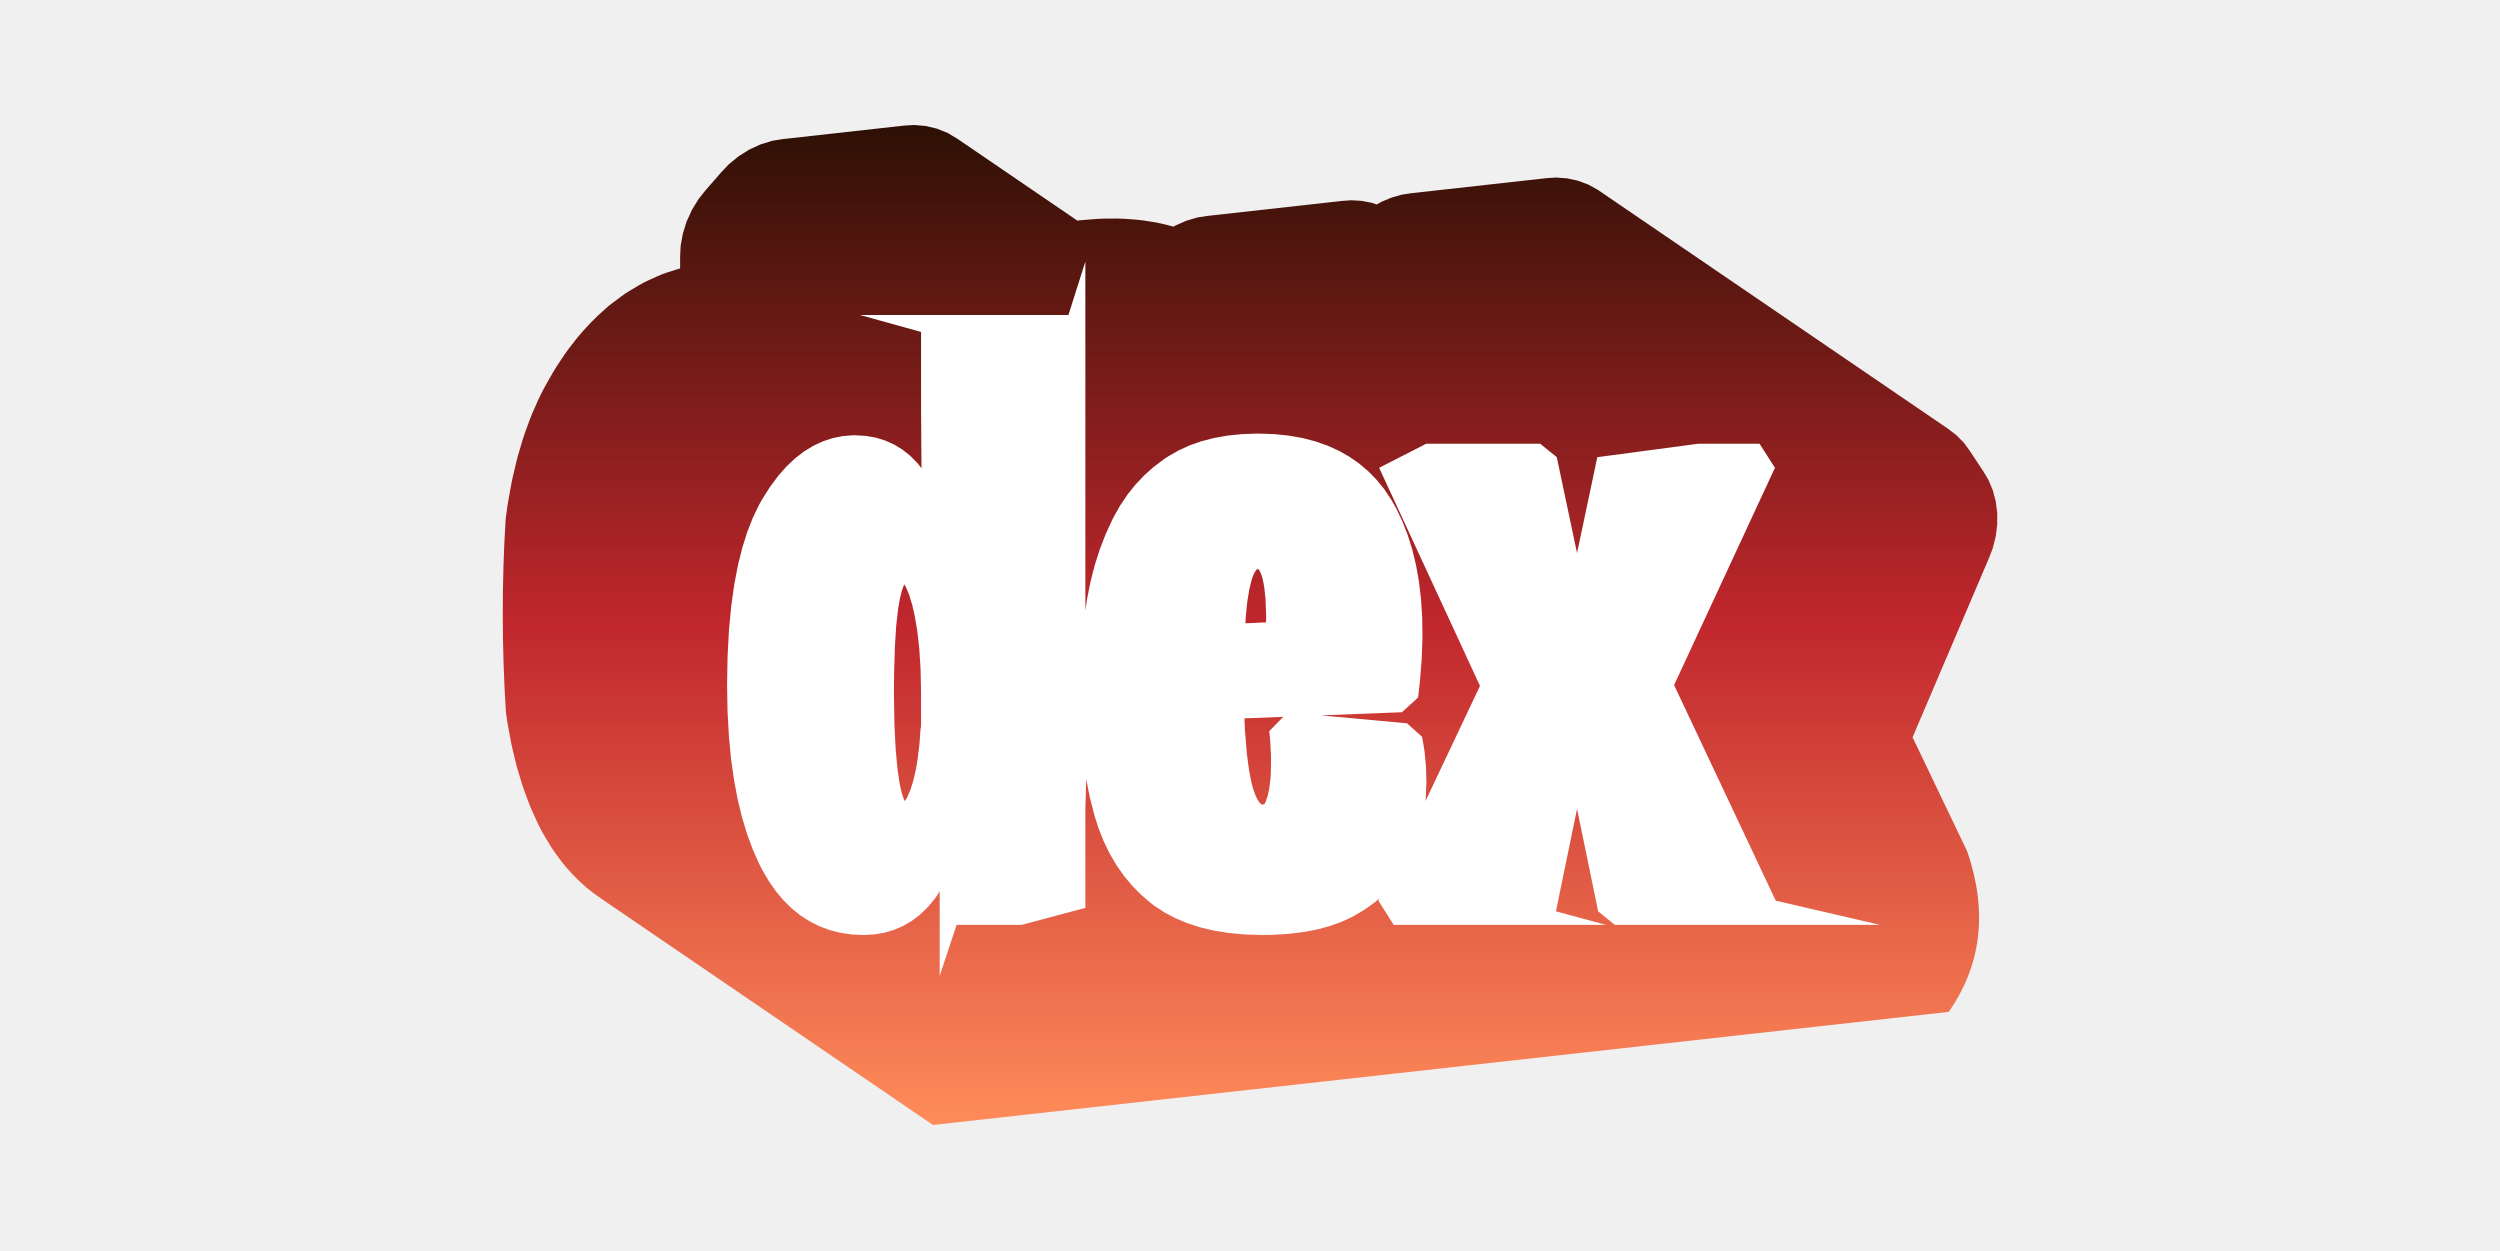
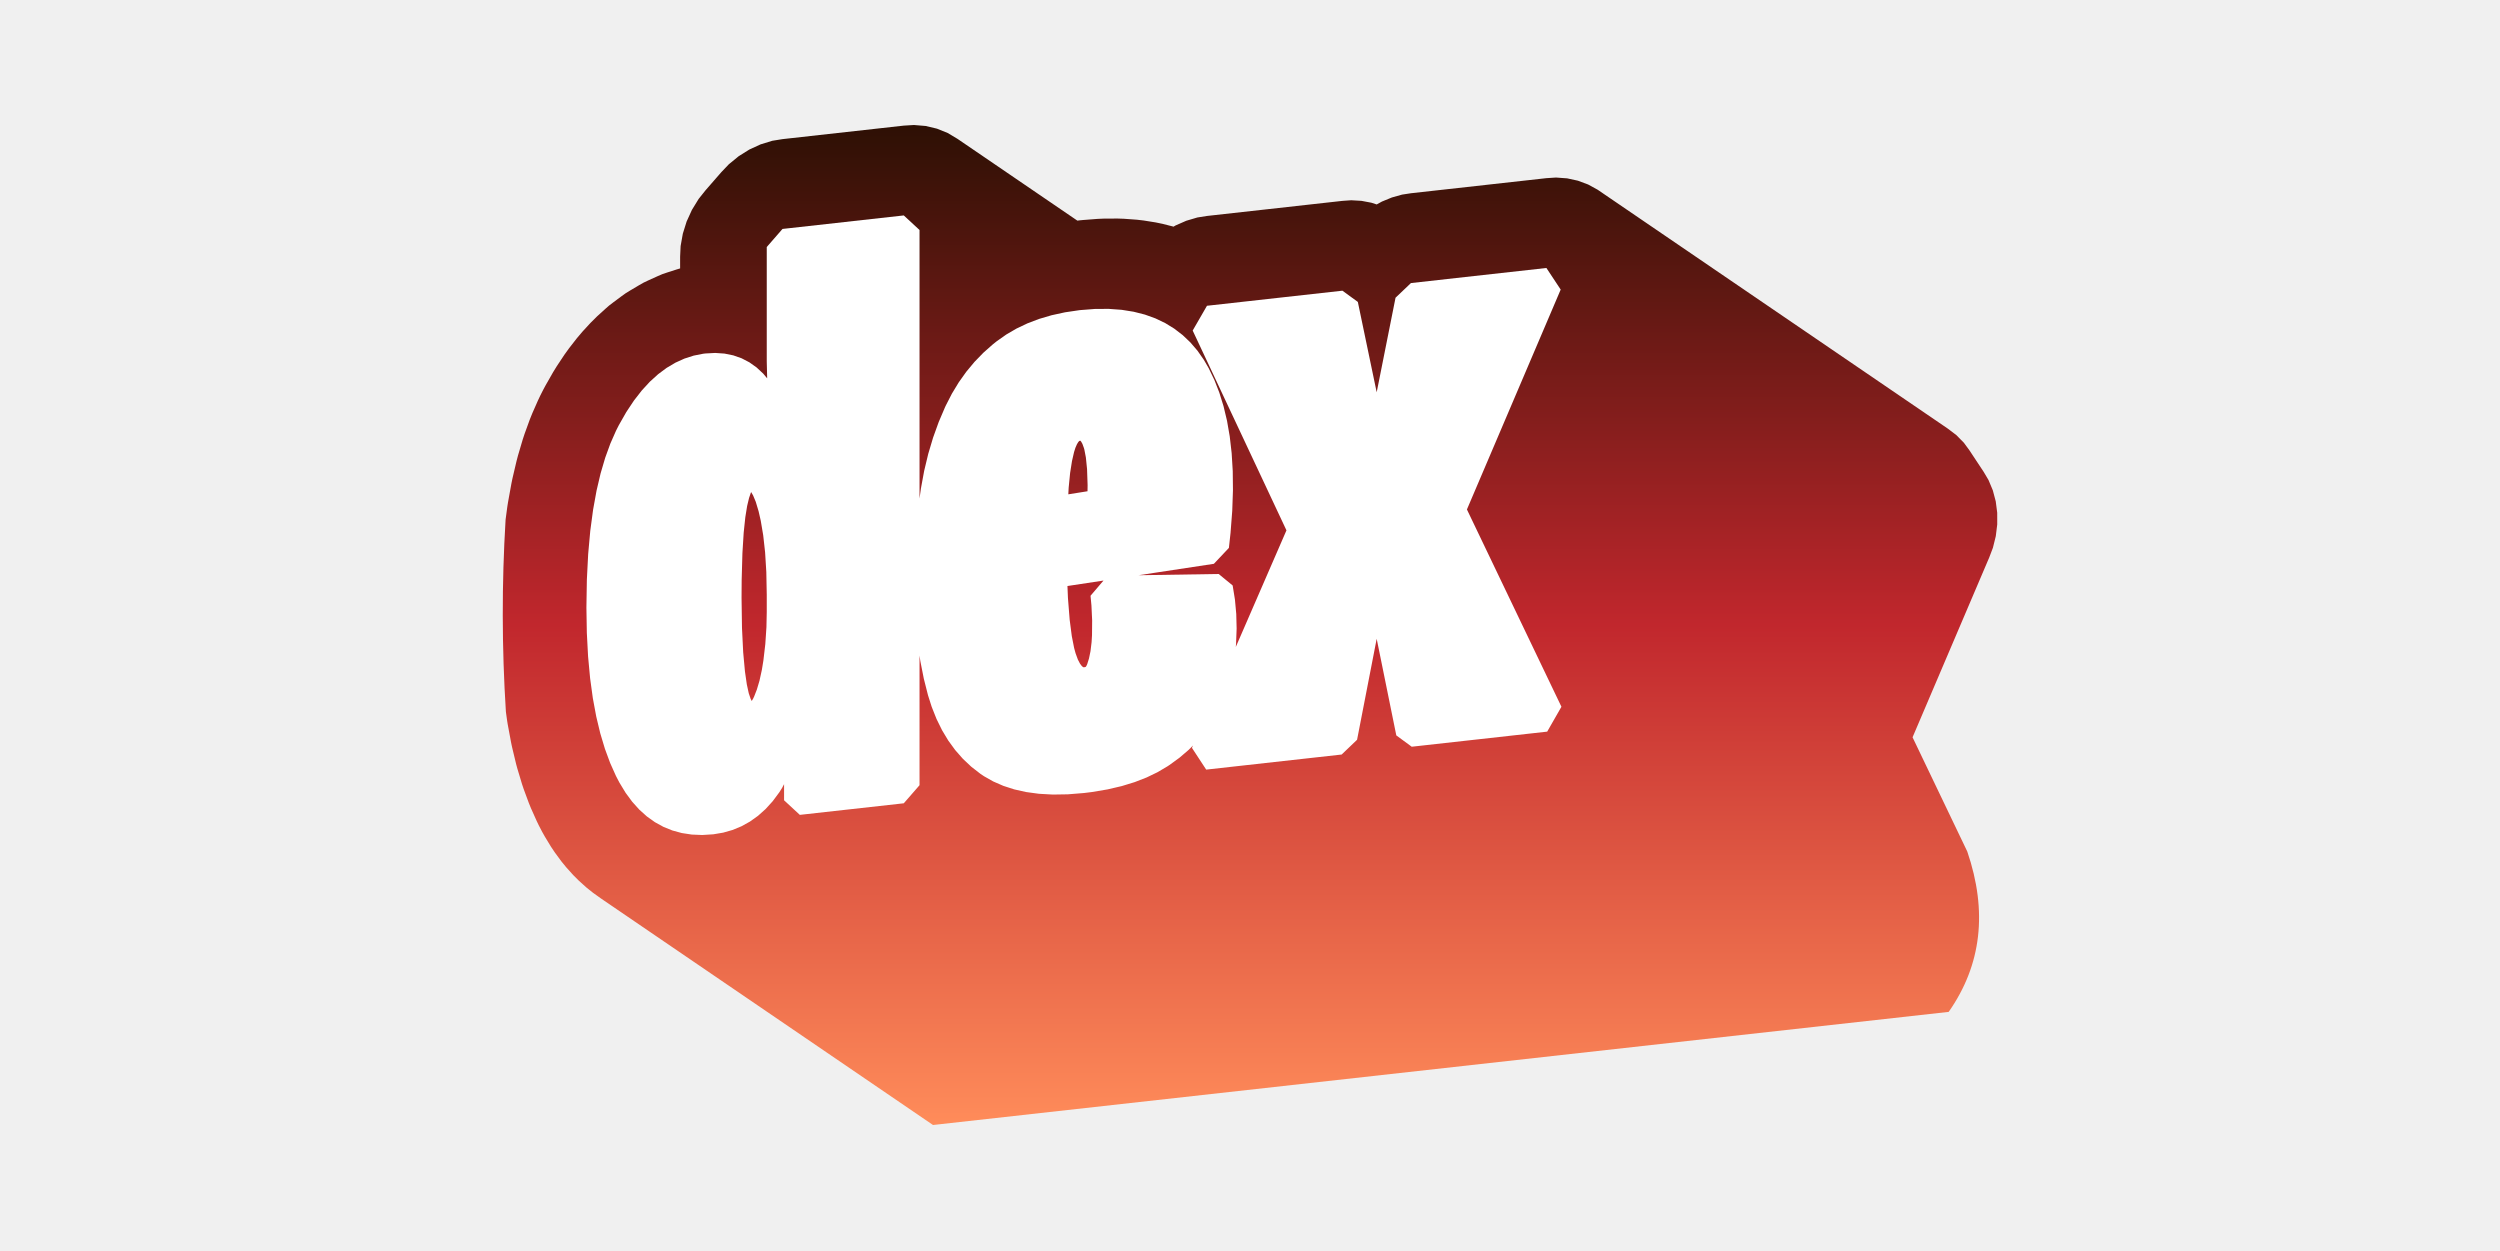
<svg xmlns="http://www.w3.org/2000/svg" version="1.1" width="423.333mm" height="211.667mm" viewBox="0 0 423.333 211.667">
  <path d="M85.613 87.992Q84.632 104.259 85.664 120.52L85.859 121.945L85.971 122.644L86.549 125.757L86.707 126.502L87.392 129.358L87.605 130.146L88.391 132.763L88.668 133.591L89.553 135.984L89.904 136.845L90.882 139.031L91.229 139.748L91.811 140.866L92.239 141.628L93.289 143.361L93.946 144.342L95.071 145.869L95.869 146.849L97.07 148.183L98.019 149.131L99.298 150.281L100.398 151.163L101.756 152.133L102.36 152.548L157.989 190.5L329.977 171.347Q338.326 159.426 333.126 144.193L323.859 124.848L336.847 94.39L337.466 92.759L337.954 90.791L338.198 88.8L338.195 86.822L337.944 84.887L337.45 83.031L336.72 81.283L335.907 79.91L333.487 76.25L332.55 74.973L331.256 73.661L329.792 72.554L270.526 32.121L268.915 31.239L267.184 30.595L265.364 30.201L263.484 30.063L261.857 30.169L238.92 32.723L237.426 32.952L235.697 33.437L234.014 34.128L233.119 34.62L232.224 34.327L230.541 34.011L228.812 33.911L227.318 34.015L204.381 36.569L202.755 36.826L200.876 37.382L199.057 38.18L198.723 38.379L196.854 37.903L195.679 37.661L193.64 37.335L192.504 37.204L190.322 37.044L189.242 37.007L186.906 37.02L185.892 37.062L183.389 37.256L182.889 37.304L182.765 37.318L182.435 37.361L162.137 23.512L160.469 22.518L158.661 21.787L156.746 21.333L154.762 21.167L153.04 21.272L132.504 23.559L130.782 23.837L128.798 24.446L126.883 25.325L125.075 26.459L123.407 27.826L122.131 29.169L119.464 32.231L118.306 33.683L117.167 35.539L116.268 37.513L115.625 39.57L115.251 41.669L115.168 43.463V45.451L114.547 45.638L112.982 46.141L112.138 46.43L111.311 46.787L109.784 47.478L108.977 47.861L108.195 48.306L106.709 49.187L105.965 49.645L105.25 50.158L103.806 51.232L103.141 51.741L102.509 52.298L101.106 53.57L99.987 54.682L98.624 56.164L97.681 57.277L96.354 58.982L95.576 60.063L94.284 62.009L93.652 63.035L92.392 65.246L91.981 66.009L91.5 66.958L91.098 67.806L90.141 69.974L89.703 71.062L88.832 73.461L88.5 74.47L87.717 77.123L87.472 78.049L86.784 80.98L86.609 81.822L86.023 85.058L85.903 85.821z" fill="url(#d0)" />
-   <path d="M123.12 116.016L123.196 120.454L123.424 124.627L123.791 128.488L124.29 132.056L124.911 135.351L125.647 138.393L126.493 141.198L127.444 143.784L128.497 146.164L129.122 147.392L130.252 149.31L131.462 151.024L132.754 152.547L134.129 153.887L135.589 155.05L137.137 156.038L138.771 156.853L140.494 157.491L142.306 157.952L144.21 158.232L146.211 158.327L146.249 158.327L148.031 158.228L149.735 157.942L151.361 157.467L152.909 156.804L154.376 155.952L155.757 154.909L157.05 153.673L158.255 152.236L158.753 151.531L159.119 150.904V165.242L161.988 156.606H173.023L183.788 153.737V136.998L183.933 131.939L184.569 135.12L185.333 138.103L186.002 140.202L186.882 142.433L187.89 144.516L189.025 146.459L190.287 148.266L191.678 149.942L193.197 151.488L194.849 152.906L195.529 153.42L197.215 154.521L199.051 155.491L201.043 156.327L203.202 157.024L205.538 157.58L208.066 157.988L210.802 158.24L213.764 158.327L215.231 158.307L218.049 158.15L220.628 157.845L222.987 157.399L225.146 156.821L227.122 156.113L228.929 155.278L229.284 155.089L231.128 153.994L232.803 152.793L233.59 152.113L233.402 152.51L235.995 156.606H271.919L263.473 154.315L267.046 136.962L270.619 154.315L273.428 156.606H318.343L300.692 152.514L283.48 116.007L300.556 79.217L297.954 75.141H287.572L270.478 77.416L267.046 93.657L263.614 77.416L260.807 75.141H241.503L233.534 79.213L250.612 116.146L241.385 135.643L241.433 135.077L241.539 132.446L241.471 129.854L241.23 127.299L240.815 124.776L238.266 122.483L223.67 121.137L237.397 120.604L240.131 118.101L240.432 115.478L240.74 111.646L240.869 108.05L240.83 104.676L240.632 101.508L240.283 98.533L239.79 95.739L239.157 93.113L238.39 90.646L237.49 88.329L236.461 86.153L235.571 84.576L234.404 82.843L233.118 81.258L231.711 79.817L230.182 78.518L228.529 77.361L226.749 76.347L224.838 75.478L222.79 74.755L220.598 74.182L218.251 73.764L215.739 73.507L213.047 73.419L212.913 73.42L210.291 73.511L207.847 73.762L205.568 74.166L203.441 74.718L201.456 75.415L199.606 76.255L197.883 77.237L197.155 77.716L195.419 79.012L193.804 80.445L192.31 82.016L190.935 83.729L189.682 85.589L188.55 87.602L188.429 87.84L187.275 90.325L186.257 92.94L185.376 95.691L184.637 98.586L184.042 101.633L183.788 103.379V44.29L180.92 53.34H145.63L155.964 56.209V69.192L156.039 79.285L155.32 78.379L154.109 77.161L152.798 76.122L151.386 75.263L149.877 74.588L148.272 74.101L146.573 73.806L144.777 73.706L144.378 73.711L142.656 73.855L140.973 74.196L139.331 74.737L137.732 75.479L136.179 76.426L134.67 77.584L133.204 78.963L131.778 80.579L130.388 82.448L129.032 84.595L128.514 85.525L127.485 87.663L126.548 90.051L125.706 92.713L124.966 95.674L124.335 98.962L123.824 102.608L123.442 106.643L123.203 111.101zM151.374 117.307L151.396 114.198L151.532 109.52L151.764 105.923L152.061 103.243L152.388 101.335L152.393 101.311L152.742 99.942L153.071 99.042L153.12 98.947L153.481 99.583L153.961 100.751L154.478 102.465L154.873 104.181L155.319 106.778L155.663 109.805L155.885 113.301L155.964 117.307V123.798L155.906 122.975L155.701 125.929L155.35 128.786L155.073 130.39L154.639 132.253L154.164 133.747L153.671 134.913L153.504 135.234L153.227 135.664L153.033 135.274L152.684 134.237L152.334 132.655L151.993 130.34L151.671 126.947L151.454 122.645zM210.728 121.64L217.294 121.385L214.93 123.803L215.098 125.537L215.225 128.159L215.2 130.749L215.125 131.963L214.925 133.543L214.651 134.786L214.333 135.733L214.242 135.934L214.116 136.134L214.06 136.193L214.046 136.202L213.985 136.22L213.764 136.239L213.68 136.232L213.629 136.216L213.531 136.154L213.329 135.96L213.017 135.529L212.627 134.768L212.203 133.603L211.939 132.638L211.518 130.524L211.132 127.607L210.817 123.752zM210.886 105.548L210.946 104.416L211.213 101.837L211.55 99.802L211.929 98.244L212.174 97.521L212.46 96.915L212.689 96.577L212.831 96.432L212.893 96.391L212.931 96.378L213.047 96.367L213.069 96.368L213.077 96.368L213.088 96.377L213.22 96.54L213.453 96.963L213.735 97.744L213.81 98.016L214.083 99.42L214.297 101.483L214.399 104.309L214.381 105.387z" fill="#fff" />
+   <path d="M99.299 102.882L99.37 107.152L99.581 111.152L99.923 114.835L100.386 118.223L100.964 121.335L101.649 124.191L102.435 126.807L103.32 129.201L104.298 131.387L104.88 132.505L105.93 134.237L107.055 135.765L108.256 137.099L109.535 138.248L110.893 139.218L112.332 140.01L113.851 140.626L115.453 141.063L117.138 141.32L118.909 141.393L120.769 141.277L120.804 141.273L122.461 140.993L124.045 140.541L125.557 139.915L126.997 139.116L128.36 138.142L129.644 136.994L130.847 135.668L131.967 134.159L132.43 133.427L132.77 132.785V135.516L135.437 137.984L153.04 136.024L155.707 132.962V111.008L155.842 111.934L156.434 114.934L157.143 117.731L157.765 119.685L158.584 121.745L159.521 123.648L160.576 125.404L161.75 127.015L163.043 128.486L164.456 129.819L165.991 131.015L166.623 131.44L168.191 132.327L169.898 133.072L171.751 133.671L173.758 134.12L175.93 134.414L178.281 134.546L180.824 134.505L183.578 134.282L184.942 134.111L187.563 133.668L189.96 133.107L192.153 132.433L194.161 131.651L195.999 130.764L197.678 129.772L198.009 129.554L199.723 128.308L201.28 126.977L202.012 126.24L201.837 126.641L204.248 130.321L227.185 127.767L229.797 125.268L233.119 108.17L236.441 124.528L239.053 126.445L261.99 123.891L264.402 119.678L248.399 86.269L264.276 49.036L261.857 45.377L238.92 47.931L236.31 50.415L233.119 66.426L229.927 51.126L227.318 49.223L204.381 51.777L201.96 55.973L217.839 89.806L209.26 109.555L209.304 109.006L209.403 106.458L209.34 103.967L209.116 101.529L208.73 99.14L206.36 97.193L192.789 97.407L205.552 95.472L208.094 92.776L208.373 90.217L208.66 86.491L208.78 83.011L208.744 79.762L208.56 76.729L208.235 73.897L207.776 71.255L207.188 68.79L206.475 66.491L205.638 64.35L204.681 62.36L203.854 60.932L202.769 59.382L201.573 57.987L200.265 56.743L198.843 55.65L197.306 54.706L195.651 53.913L193.875 53.272L191.971 52.788L189.932 52.462L187.75 52.303L185.414 52.315L182.911 52.509L182.787 52.523L180.349 52.883L178.077 53.378L175.958 54.003L173.98 54.756L172.135 55.633L170.414 56.634L168.813 57.759L168.136 58.297L166.521 59.726L165.02 61.274L163.63 62.943L162.353 64.737L161.187 66.66L160.134 68.717L160.022 68.959L158.949 71.474L158.003 74.1L157.184 76.844L156.496 79.711L155.944 82.709L155.707 84.419V38.948L153.04 36.48L132.504 38.767L129.837 41.829V61.185L129.907 64.066L129.238 63.268L128.112 62.218L126.893 61.353L125.581 60.671L124.177 60.177L122.685 59.874L121.105 59.765L119.435 59.855L119.064 59.901L117.463 60.218L115.898 60.721L114.372 61.412L112.885 62.293L111.441 63.367L110.038 64.639L108.675 66.121L107.349 67.825L106.056 69.771L104.796 71.982L104.315 72.931L103.358 75.099L102.486 77.498L101.703 80.151L101.015 83.082L100.429 86.317L99.953 89.885L99.598 93.814L99.376 98.136zM125.569 101.201L125.589 98.201L125.716 93.678L125.932 90.187L126.208 87.573L126.512 85.699L126.516 85.676L126.841 84.32L127.147 83.419L127.193 83.322L127.528 83.898L127.975 84.973L128.455 86.572L128.823 88.186L129.237 90.643L129.557 93.526L129.763 96.872L129.837 100.726V103.629L129.783 106.196L129.592 109.064L129.266 111.854L129.009 113.43L128.605 115.27L128.163 116.759L127.705 117.934L127.55 118.262L127.292 118.704L127.111 118.349L126.787 117.385L126.462 115.896L126.145 113.701L125.846 110.463L125.644 106.338zM180.755 99.232L186.86 98.306L184.662 100.882L184.818 102.536L184.937 105.05L184.914 107.549L184.844 108.727L184.658 110.271L184.403 111.498L184.108 112.444L184.022 112.646L183.905 112.853L183.854 112.915L183.841 112.925L183.784 112.949L183.578 112.991L183.501 112.993L183.453 112.982L183.362 112.933L183.173 112.767L182.884 112.383L182.521 111.69L182.127 110.611L181.882 109.708L181.49 107.714L181.131 104.942L180.838 101.258zM180.902 83.704L180.958 82.607L181.206 80.093L181.52 78.095L181.872 76.555L182.1 75.832L182.366 75.219L182.579 74.869L182.711 74.714L182.768 74.669L182.804 74.652L182.911 74.63L182.932 74.628L182.94 74.628L182.949 74.636L183.073 74.778L183.289 75.162L183.551 75.886L183.621 76.141L183.875 77.466L184.074 79.432L184.168 82.146L184.152 83.186z" fill="#fff" />
  <defs>
    <linearGradient id="d0" gradientUnits="userSpaceOnUse" x1="211.667" y1="21.167" x2="211.667" y2="190.5">
      <stop offset="0" stop-color="#2d1004" />
      <stop offset=".5" stop-color="#c1272d" />
      <stop offset="1" stop-color="#ff8c5a" />
    </linearGradient>
  </defs>
</svg>
